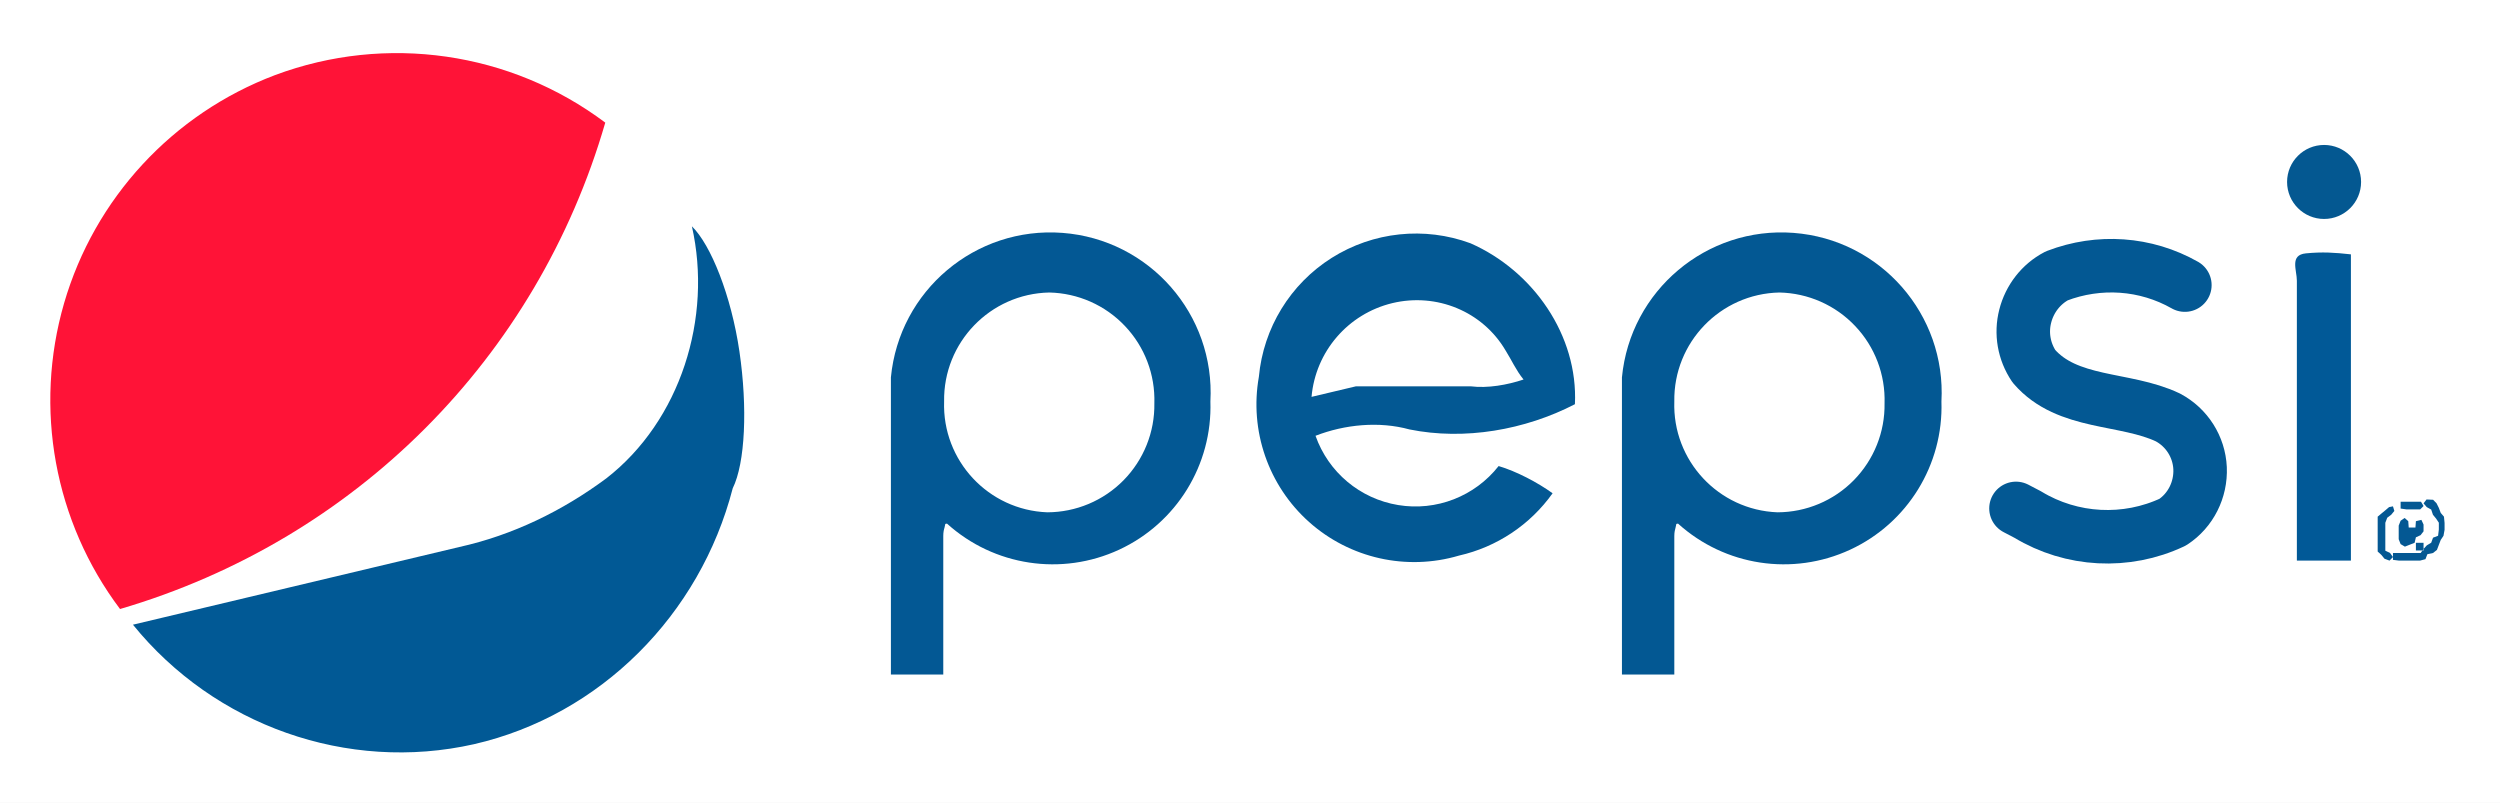
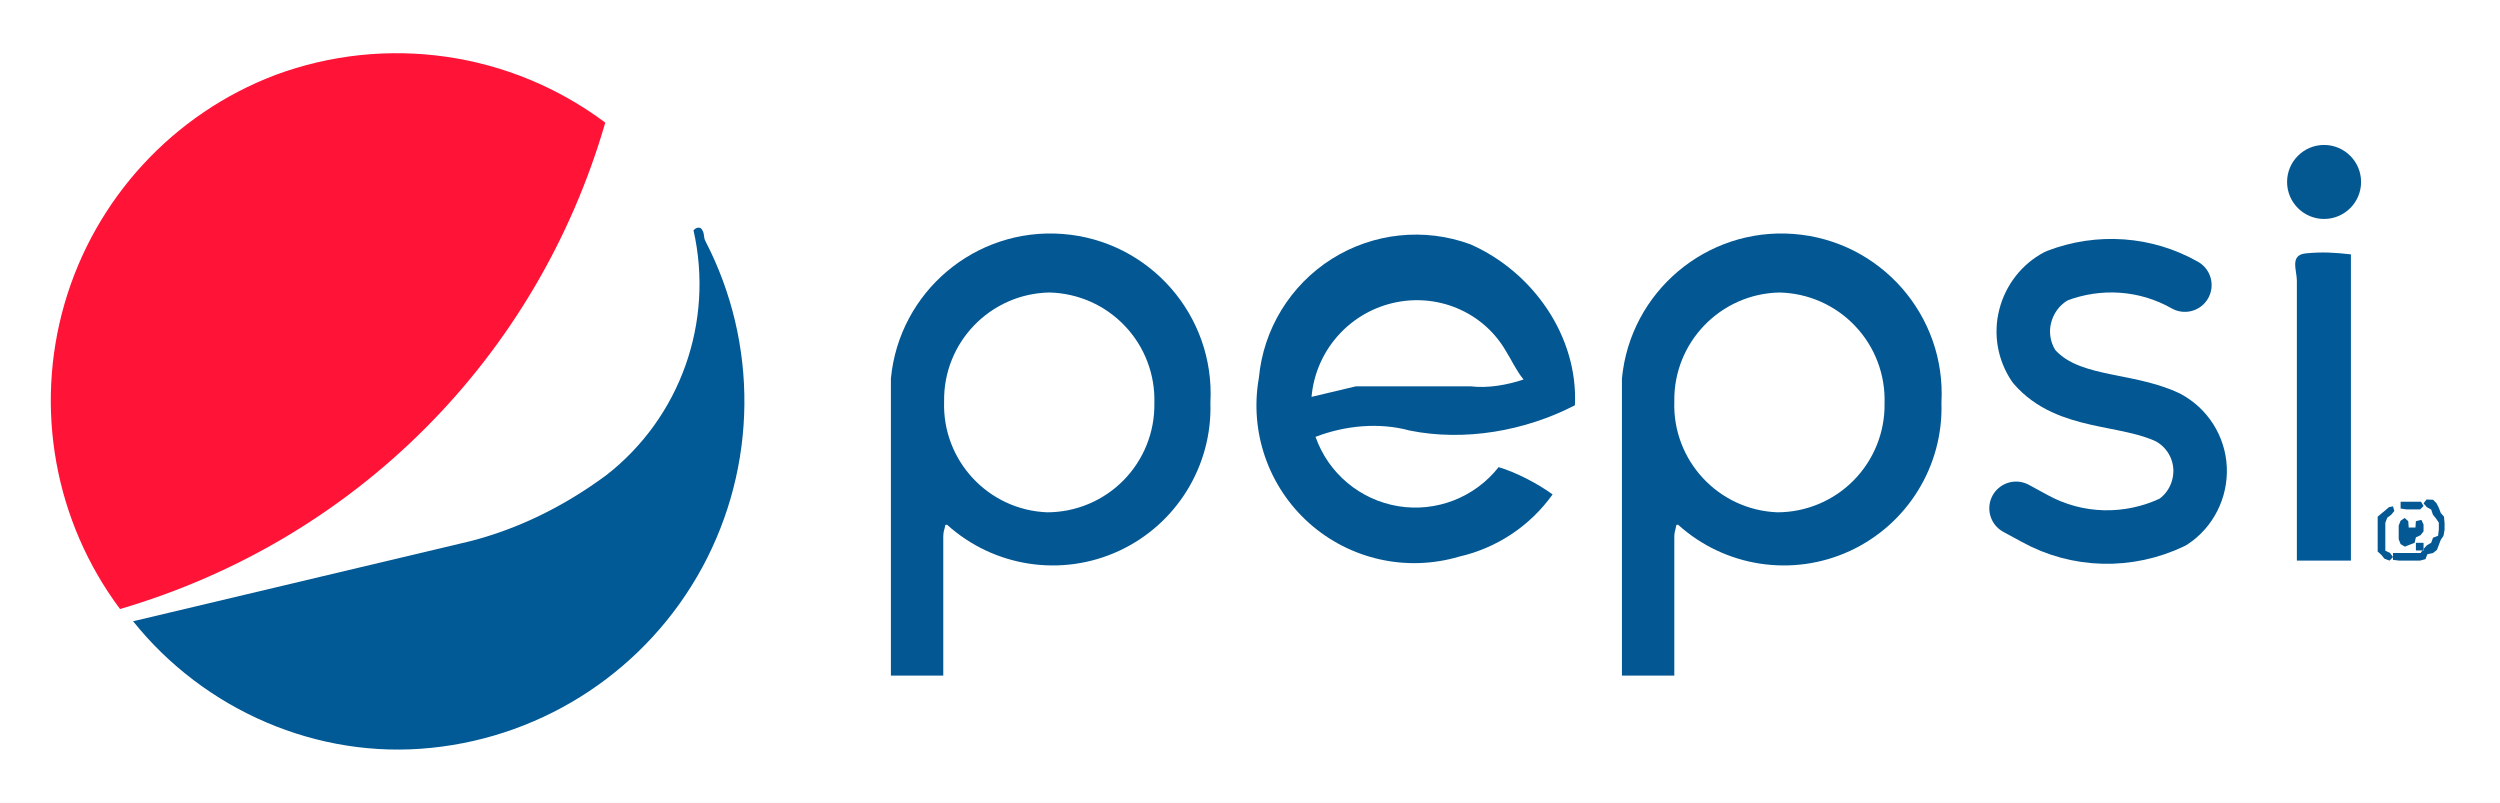
<svg xmlns="http://www.w3.org/2000/svg" viewBox="0 0 327 105" width="327" height="105">
  <rect width="100%" height="100%" fill="#ffffff" />
-   <path data-region="0" d="M79.17 16.04C70.24 46.85 46.47 70.63 15.70 79.66C7.10 68.22 4.40 53.41 8.38 39.67C12.37 25.93 22.60 14.88 35.98 9.82C50.50 4.40 66.78 6.74 79.17 16.04Z" fill="#ff1337" fill-rule="evenodd" />
-   <path data-region="1" d="M90.50 29.60C92.98 32.01 95.65 38.68 96.72 45.99C97.79 53.29 97.48 60.55 95.84 63.87C91.57 80.40 78.53 93.55 62.00 97.34C45.43 101.08 28.06 94.88 17.39 81.71L60.07 71.55C67.06 70.00 73.57 66.83 79.32 62.56C89.01 55.02 93.21 41.58 90.50 29.60Z" fill="#015995" fill-rule="evenodd" />
-   <path data-region="2" d="M123.87 68.49C123.54 68.49 123.67 68.58 123.54 69.02C123.46 69.27 123.38 69.60 123.38 70.11L123.38 88.23L116.53 88.23L116.53 49.36C117.62 38.00 127.59 29.60 138.97 30.46C150.35 31.32 158.95 41.12 158.32 52.52C158.59 60.79 153.89 68.42 146.38 71.90C138.87 75.38 130.01 74.04 123.87 68.49ZM123.49 52.51C123.23 60.24 129.27 66.72 136.99 67.01C140.74 67.00 144.34 65.49 146.97 62.81C149.60 60.13 151.05 56.51 150.99 52.76C151.11 49.01 149.73 45.36 147.14 42.64C144.56 39.91 140.99 38.34 137.24 38.26C129.52 38.42 123.37 44.79 123.49 52.51Z" fill="#035894" fill-rule="evenodd" />
-   <path data-region="3" d="M219.49 68.49C219.16 68.49 219.29 68.58 219.16 69.02C219.09 69.27 219.00 69.60 219.00 70.11L219.00 88.23L212.15 88.23L212.15 49.36C213.24 38.00 223.22 29.60 234.59 30.46C245.97 31.32 254.57 41.12 253.94 52.52C254.21 60.79 249.51 68.42 242.00 71.90C234.49 75.38 225.63 74.04 219.49 68.49ZM219.00 52.51C218.74 60.24 224.78 66.72 232.50 67.01C236.25 67.00 239.85 65.49 242.48 62.81C245.11 60.13 246.56 56.51 246.50 52.76C246.62 49.01 245.24 45.36 242.65 42.64C240.07 39.91 236.50 38.34 232.75 38.26C225.03 38.42 218.88 44.79 219.00 52.51Z" fill="#035893" fill-rule="evenodd" />
-   <path data-region="4" d="M172.07 57.00C173.75 61.77 177.89 65.24 182.88 66.06C187.86 66.89 192.90 64.93 196.02 60.96C198.33 61.64 201.13 63.11 203.08 64.52C200.14 68.65 195.78 71.55 190.84 72.67C183.99 74.70 176.57 73.04 171.23 68.28C165.90 63.52 163.41 56.33 164.66 49.29C165.25 42.90 168.77 37.15 174.19 33.73C179.62 30.31 186.32 29.60 192.34 31.82C200.56 35.44 206.43 43.89 206.00 52.87C199.48 56.24 191.56 57.63 184.36 56.17C180.39 55.08 175.91 55.51 172.07 57.00ZM171.55 51.91L177.36 50.53L192.37 50.53C194.59 50.81 197.16 50.35 199.28 49.64C198.28 48.41 197.71 47.08 196.94 45.86C193.93 40.72 187.89 38.26 182.11 39.65C176.32 41.05 172.07 45.98 171.55 51.91Z" fill="#035893" fill-rule="evenodd" />
-   <path data-region="5" d="M285.78 37.29C280.66 34.38 274.53 33.97 269.03 36.08C266.97 37.15 265.47 39.10 264.90 41.35C264.32 43.60 264.74 45.98 266.04 47.91C270.41 52.98 277.95 51.94 283.56 54.60C286.04 55.92 287.64 58.44 287.77 61.24C287.89 64.05 286.55 66.76 284.19 68.30C278.13 71.16 270.97 70.79 265.24 67.31L263.69 66.50" fill="none" stroke="#035893" stroke-width="7.00" stroke-linecap="round" stroke-linejoin="round" />
+   <path data-region="0" d="M79.17 16.04C70.24 46.85 46.47 70.63 15.70 79.66C7.15 68.21 4.47 53.41 8.45 39.69C12.44 25.97 22.63 14.91 35.98 9.82C50.50 4.42 66.77 6.76 79.17 16.04Z" fill="#ff1337" fill-rule="evenodd" />
+   <path data-region="1" d="M90.71 30.12C90.85 29.98 91.13 29.74 91.39 29.78C91.66 29.81 91.71 29.85 91.85 30.08C92.22 30.72 91.95 30.90 92.28 31.56C99.21 44.96 99.05 60.92 91.87 74.19C84.68 87.45 71.40 96.30 56.39 97.82C41.55 99.36 26.73 92.91 17.41 81.26L60.07 71.13C67.06 69.58 73.57 66.40 79.32 62.14C89.01 54.59 93.42 42.09 90.71 30.12Z" fill="#015995" fill-rule="evenodd" />
+   <path data-region="2" d="M123.87 68.63C123.54 68.63 123.67 68.72 123.54 69.17C123.46 69.41 123.38 69.74 123.38 70.26L123.38 88.37L116.53 88.37L116.53 49.50C117.62 38.15 127.59 29.74 138.97 30.60C150.35 31.46 158.95 41.27 158.32 52.66C158.59 60.93 153.89 68.56 146.38 72.05C138.87 75.53 130.01 74.18 123.87 68.63ZM123.49 52.51C123.23 60.24 129.27 66.72 136.99 67.01C140.74 67.00 144.34 65.49 146.97 62.81C149.60 60.13 151.05 56.51 150.99 52.76C151.11 49.01 149.73 45.36 147.14 42.64C144.56 39.91 140.99 38.34 137.24 38.26C129.52 38.42 123.37 44.79 123.49 52.51Z" fill="#035894" fill-rule="evenodd" />
+   <path data-region="3" d="M219.49 68.63C219.16 68.63 219.29 68.72 219.16 69.17C219.09 69.41 219.00 69.74 219.00 70.26L219.00 88.37L212.15 88.37L212.15 49.50C213.24 38.15 223.22 29.74 234.59 30.60C245.97 31.46 254.57 41.27 253.94 52.66C254.21 60.93 249.51 68.56 242.00 72.05C234.49 75.53 225.63 74.18 219.49 68.63ZM219.00 52.51C218.74 60.24 224.78 66.72 232.50 67.01C236.25 67.00 239.85 65.49 242.48 62.81C245.11 60.13 246.56 56.51 246.50 52.76C246.62 49.01 245.24 45.36 242.65 42.64C240.07 39.91 236.50 38.34 232.75 38.26C225.03 38.42 218.88 44.79 219.00 52.51Z" fill="#035893" fill-rule="evenodd" />
+   <path data-region="4" d="M172.07 57.14C173.75 61.91 177.89 65.38 182.88 66.21C187.86 67.03 192.90 65.07 196.02 61.10C198.33 61.79 201.13 63.25 203.08 64.67C200.14 68.79 195.78 71.69 190.84 72.81C183.99 74.84 176.57 73.18 171.23 68.42C165.90 63.66 163.41 56.47 164.66 49.43C165.25 43.05 168.77 37.30 174.19 33.87C179.62 30.45 186.32 29.74 192.34 31.96C200.56 35.59 206.43 44.04 206.00 53.01C199.48 56.38 191.56 57.77 184.36 56.31C180.39 55.22 175.91 55.66 172.07 57.14ZM171.55 51.91L177.36 50.53L192.37 50.53C194.59 50.81 197.16 50.35 199.28 49.64C198.28 48.41 197.71 47.08 196.94 45.86C193.93 40.72 187.89 38.26 182.11 39.65C176.32 41.05 172.07 45.98 171.55 51.91Z" fill="#035893" fill-rule="evenodd" />
+   <path data-region="5" d="M285.78 37.29C280.66 34.38 274.53 33.97 269.03 36.08C266.97 37.15 265.47 39.10 264.90 41.35C264.32 43.60 264.74 45.98 266.04 47.91C270.41 52.98 277.95 51.94 283.56 54.60C286.04 55.92 287.64 58.44 287.77 61.24C287.89 64.05 286.54 66.76 284.19 68.29C278.43 71.04 271.72 70.90 266.13 67.81L263.70 66.49" fill="none" stroke="#035893" stroke-width="7.00" stroke-linecap="round" stroke-linejoin="round" />
  <path data-region="6" d="M307.50 33.27L307.50 73.33L300.43 73.33L300.43 36.72C300.43 35.33 299.46 33.35 301.61 33.14C303.78 32.93 305.33 33.03 307.50 33.27Z" fill="#015997" fill-rule="evenodd" />
  <path data-region="7" d="M308.83 23.80C308.83 26.47 306.66 28.64 303.99 28.64C301.32 28.64 299.15 26.47 299.15 23.80C299.15 21.13 301.32 18.96 303.99 18.96C306.66 18.96 308.83 21.13 308.83 23.80Z" fill="#045891" fill-rule="evenodd" />
  <path data-region="8" d="M311.00 67.58L311.50 67.16L312.00 66.75L312.49 66.33L313.00 66.23L313.18 66.83L312.77 67.33L312.25 67.72L312.00 68.38L312.00 69.29L312.00 70.21L312.00 71.12L312.00 72.03L312.62 72.33L313.00 72.86L312.55 73.33L311.89 73.08L311.48 72.58L311.00 72.14L311.00 71.23L311.00 70.31L311.00 69.40L311.00 68.49L311.00 67.58ZM313.00 72.33L313.91 72.33L314.81 72.33L315.72 72.33L316.62 72.33L317.00 71.80L317.43 71.33L318.00 70.99L318.24 70.33L318.90 70.08L319.00 69.27L319.00 68.37L318.64 67.83L318.23 67.33L318.00 66.65L317.42 66.33L317.00 65.84L317.39 65.33L318.25 65.37L318.70 65.83L319.00 66.43L319.25 67.09L319.67 67.58L319.75 68.40L319.75 69.30L319.61 70.08L319.25 70.62L319.00 71.27L318.75 71.93L318.24 72.33L317.50 72.49L317.25 73.14L316.53 73.33L315.62 73.33L314.72 73.33L313.81 73.33L313.00 73.23L313.00 72.33ZM313.75 68.75L314.00 68.11L314.53 67.75L315.00 68.17L315.06 69.00L315.94 69.00L316.00 68.17L316.72 68.00L317.00 68.61L317.00 69.50L316.61 70.00L316.00 70.28L315.83 71.00L315.19 71.25L314.56 71.50L314.00 71.17L313.75 70.53L313.75 69.64L313.75 68.75ZM314.00 65.63L314.89 65.63L315.78 65.63L316.67 65.63L317.00 66.19L316.56 66.63L315.67 66.63L314.78 66.63L314.00 66.52L314.00 65.63ZM316.00 71.00L316.50 71.00L317.00 71.00L317.00 71.50L317.00 72.00L316.50 72.00L316.00 72.00L316.00 71.50L316.00 71.00Z" fill="#045893" fill-rule="evenodd" />
</svg>
